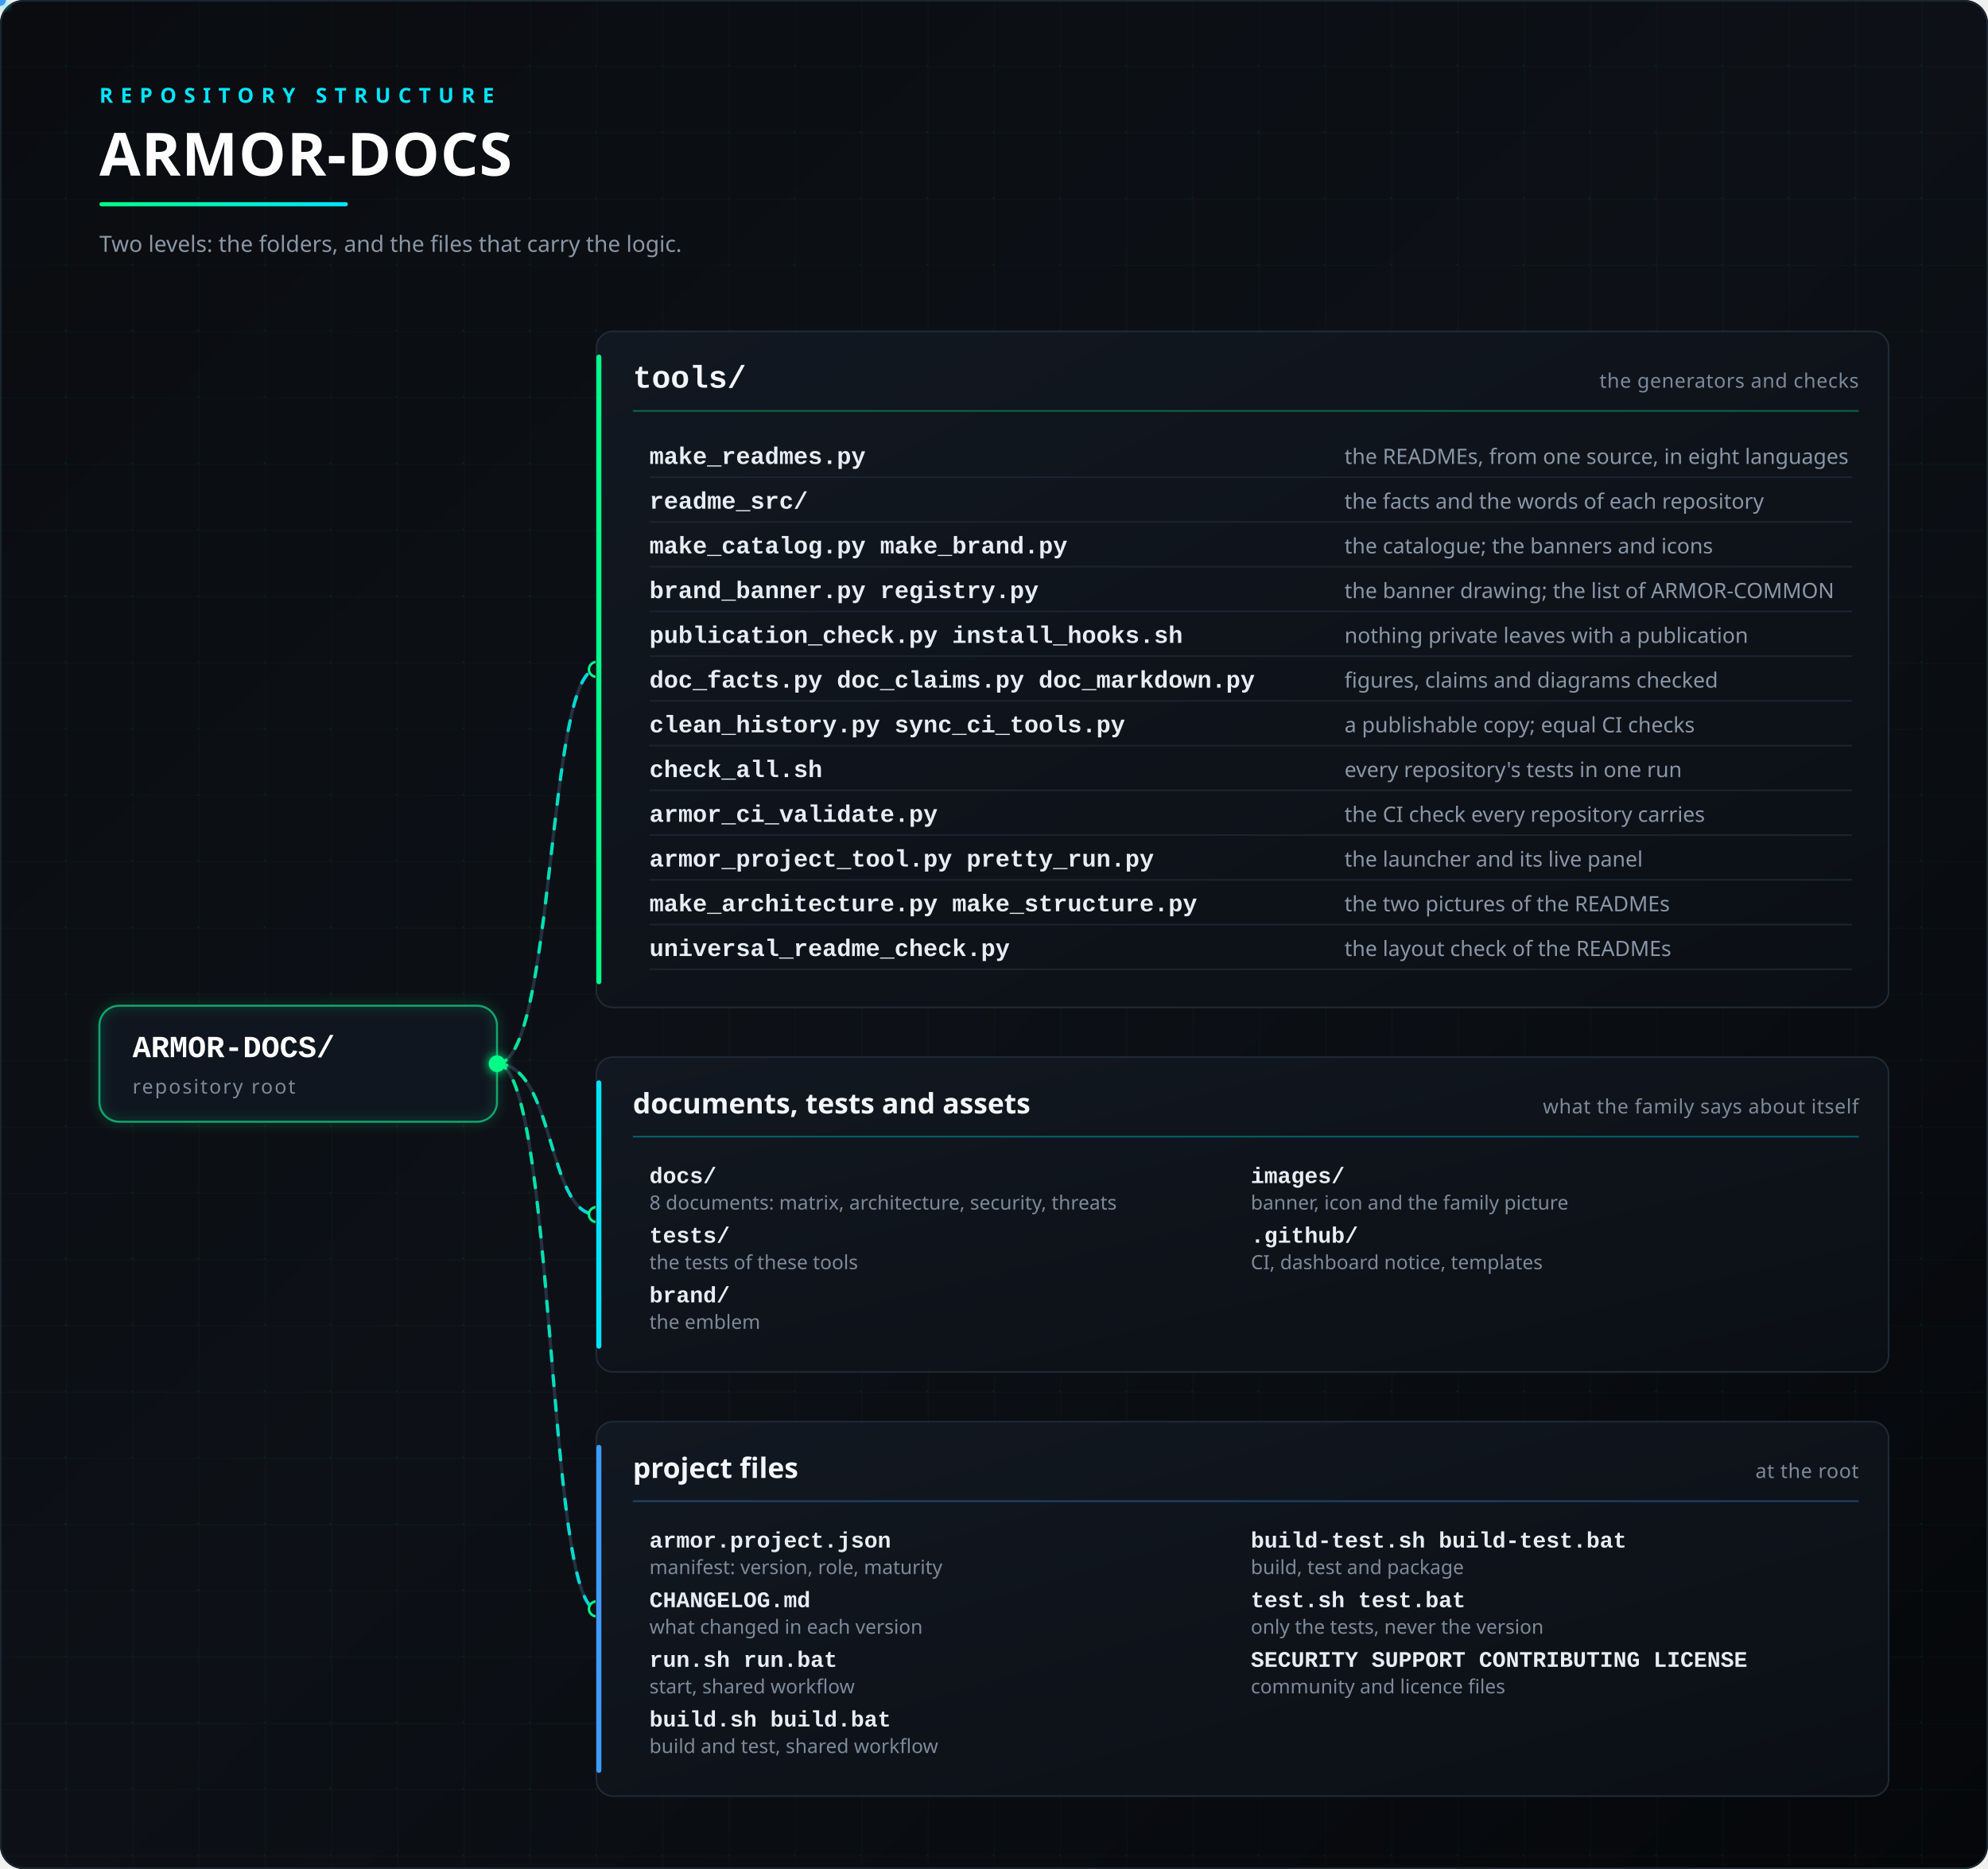
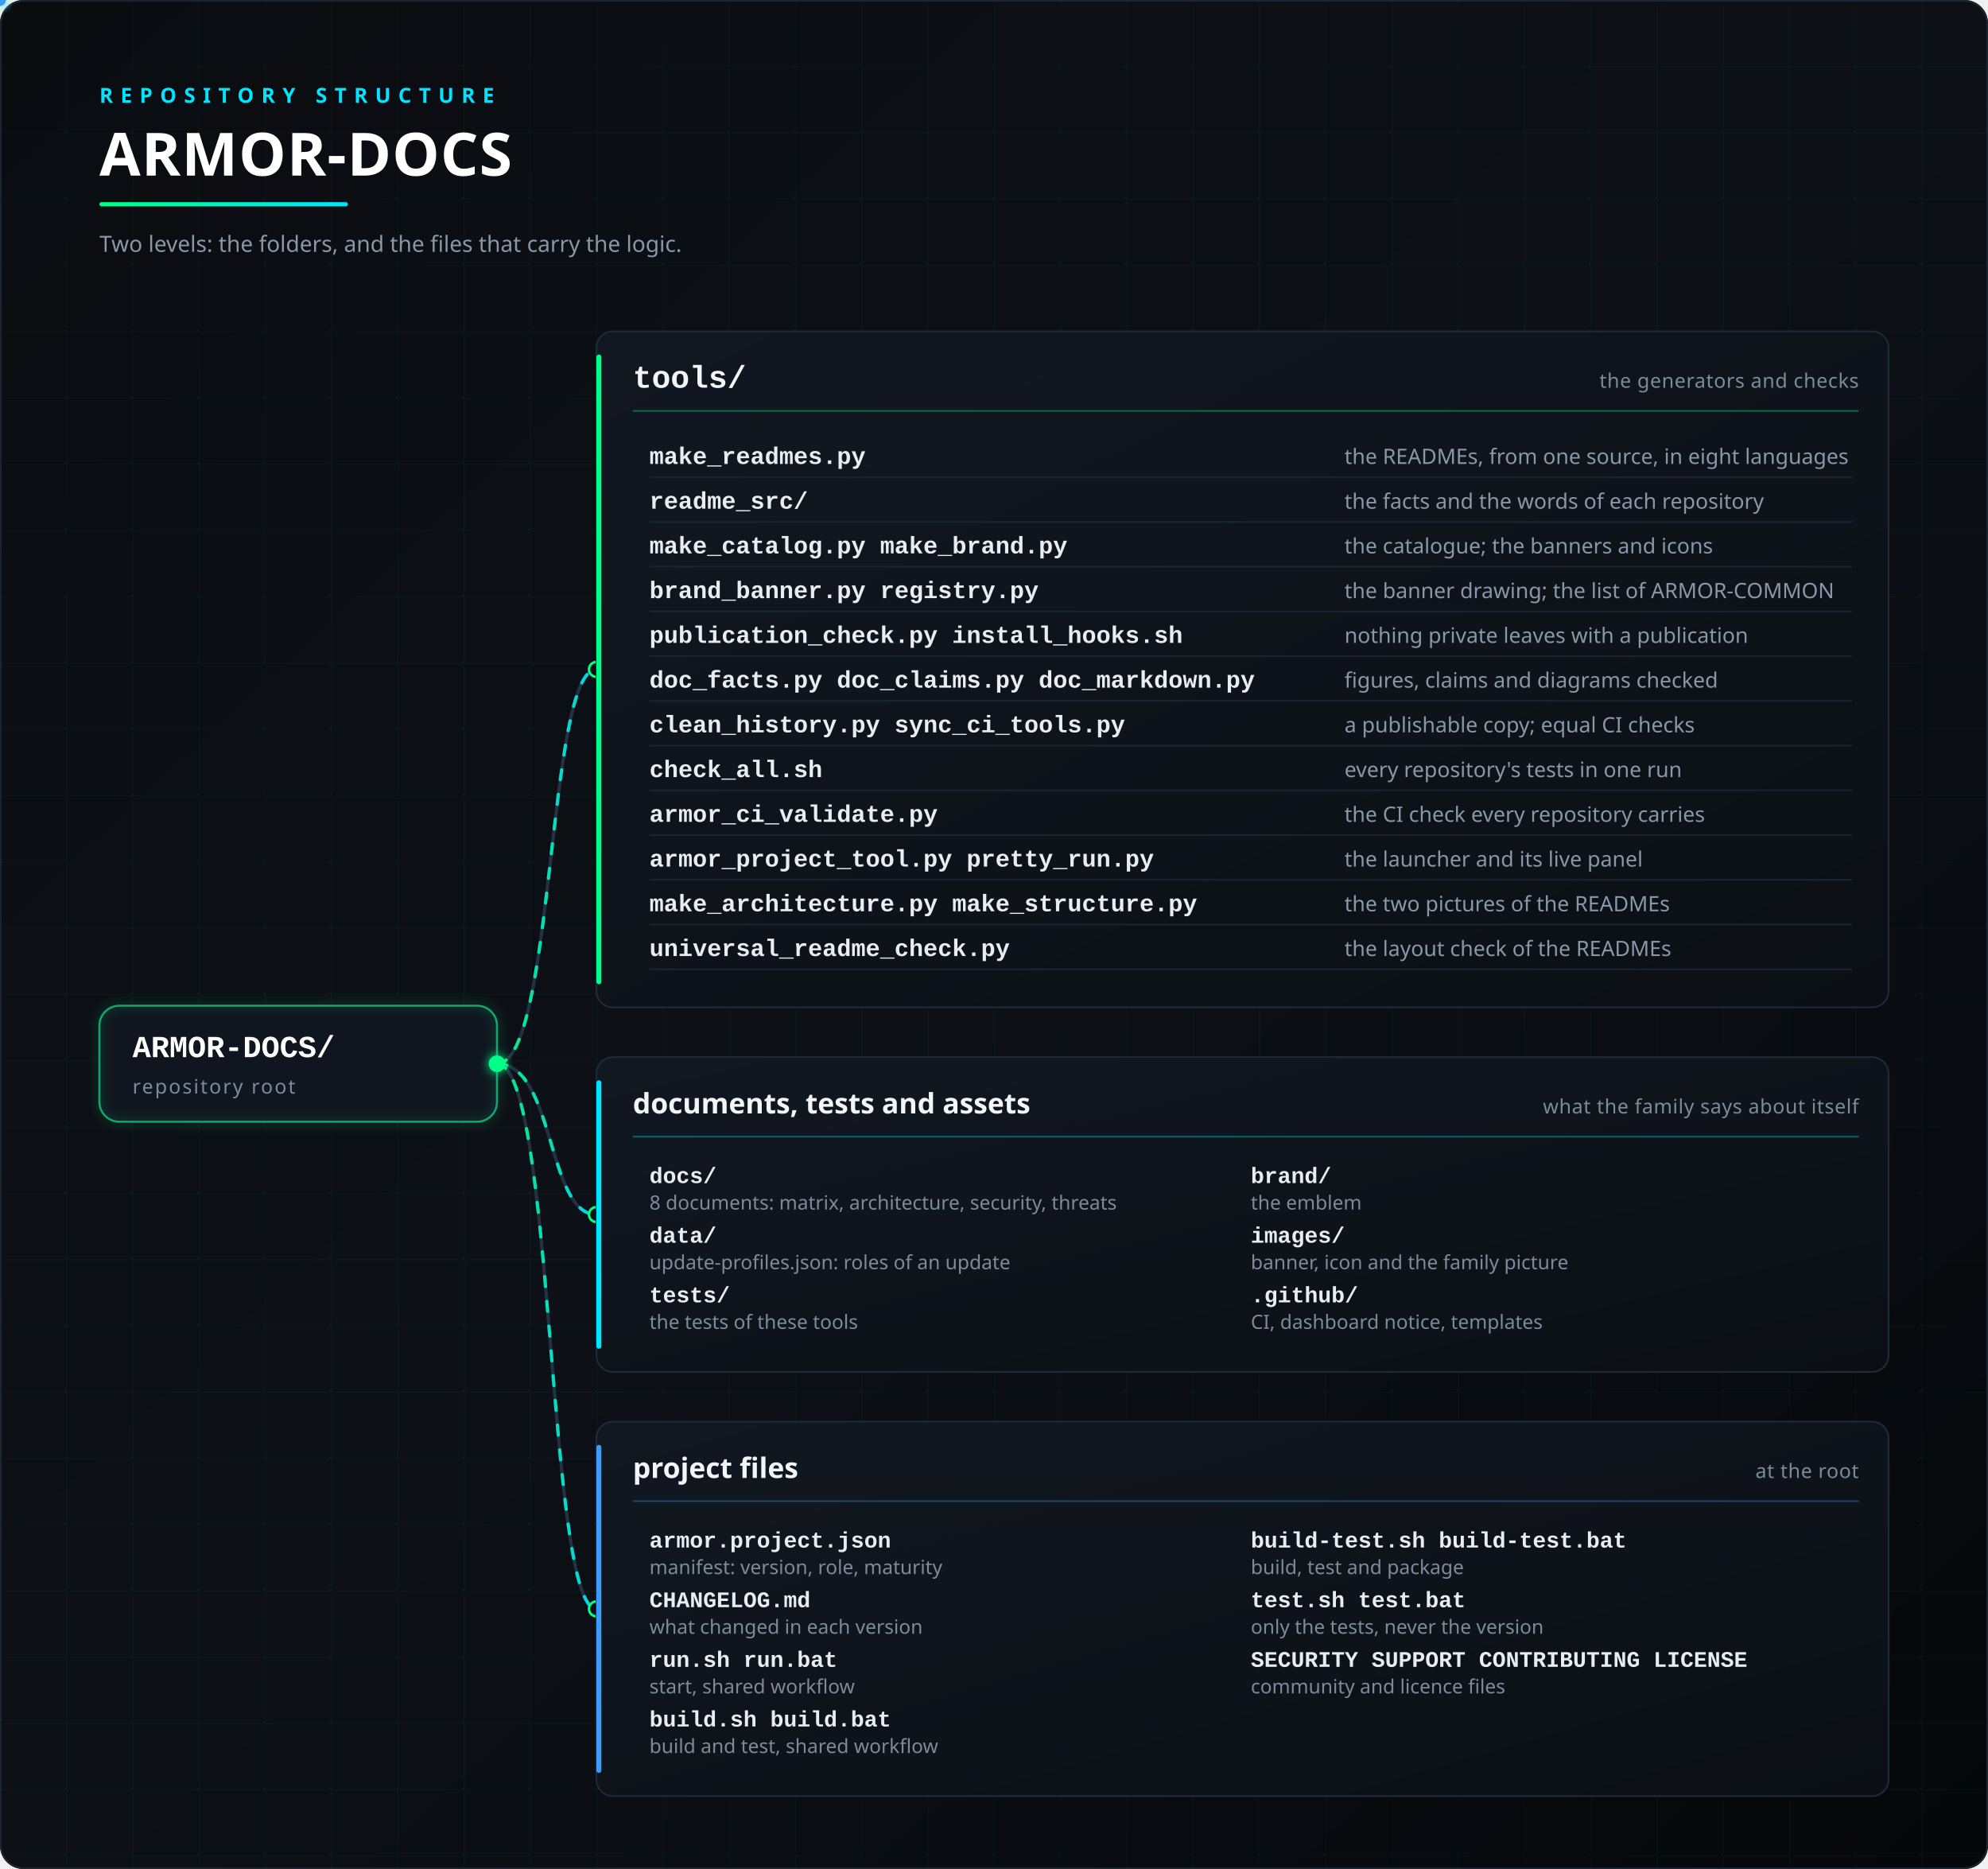
<svg xmlns="http://www.w3.org/2000/svg" viewBox="0 0 1200 1128" width="100%" role="img" aria-labelledby="t d">
  <defs>
    <linearGradient id="bg" x1="0" y1="0" x2="1" y2="1">
      <stop offset="0" stop-color="#0A0C10" />
      <stop offset="0.5" stop-color="#0D1117" />
      <stop offset="1" stop-color="#05070A" />
    </linearGradient>
    <linearGradient id="card" x1="0" y1="0" x2="1" y2="1">
      <stop offset="0" stop-color="#121821" />
      <stop offset="1" stop-color="#0B0F15" />
    </linearGradient>
    <linearGradient id="line" x1="0" y1="0" x2="1" y2="0">
      <stop offset="0" stop-color="#00FF88" />
      <stop offset="1" stop-color="#00E5FF" />
    </linearGradient>
    <filter id="glow" x="-50%" y="-50%" width="200%" height="200%">
      <feGaussianBlur stdDeviation="3" result="b" />
      <feMerge>
        <feMergeNode in="b" />
        <feMergeNode in="SourceGraphic" />
      </feMerge>
    </filter>
    <pattern id="grid" width="40" height="40" patternUnits="userSpaceOnUse">
      <path d="M40 0H0V40" fill="none" stroke="#00FF88" stroke-opacity="0.035" />
      <circle cx="40" cy="40" r="1" fill="#00FF88" fill-opacity="0.09" />
    </pattern>
  </defs>
  <rect width="1200" height="1128" rx="14" fill="url(#bg)" />
  <rect width="1200" height="1128" rx="14" fill="url(#grid)" />
  <rect x="0.5" y="0.5" width="1199" height="1127" rx="14" fill="none" stroke="#1B2530" />
  <text x="60" y="62" font-family="'Segoe UI','Noto Sans','Noto Sans CJK SC','Microsoft YaHei','Yu Gothic','Helvetica Neue',Helvetica,Arial,sans-serif" font-size="12.5" font-weight="600" fill="#00E5FF" text-anchor="start" letter-spacing="4.5">REPOSITORY STRUCTURE</text>
  <text x="60" y="106" font-family="'Segoe UI','Noto Sans','Noto Sans CJK SC','Microsoft YaHei','Yu Gothic','Helvetica Neue',Helvetica,Arial,sans-serif" font-size="36" font-weight="700" fill="#FFFFFF" text-anchor="start" letter-spacing="0.5">ARMOR-DOCS</text>
  <rect x="60" y="122" width="150" height="2.5" rx="1.25" fill="url(#line)">
    <animate attributeName="width" values="40;150;150" keyTimes="0;0.4;1" dur="3s" repeatCount="indefinite" />
  </rect>
  <text x="60" y="152" font-family="'Segoe UI','Noto Sans','Noto Sans CJK SC','Microsoft YaHei','Yu Gothic','Helvetica Neue',Helvetica,Arial,sans-serif" font-size="13.5" font-weight="400" fill="#8A97A6" text-anchor="start">Two levels: the folders, and the files that carry the logic.</text>
  <path id="c0" d="M300,642 C335,642 330,404 360,404" fill="none" stroke="#243140" stroke-width="2" />
  <path d="M300,642 C335,642 330,404 360,404" fill="none" stroke="url(#line)" stroke-width="2" stroke-linecap="round" stroke-dasharray="6 9" opacity="0.9">
    <animate attributeName="stroke-dashoffset" from="0" to="-30" dur="1.6s" repeatCount="indefinite" />
  </path>
  <circle cx="360" cy="404" r="4.5" fill="#0D1117" stroke="#00FF88" stroke-width="1.5" />
  <path id="c1" d="M300,642 C335,642 330,733 360,733" fill="none" stroke="#243140" stroke-width="2" />
  <path d="M300,642 C335,642 330,733 360,733" fill="none" stroke="url(#line)" stroke-width="2" stroke-linecap="round" stroke-dasharray="6 9" opacity="0.9">
    <animate attributeName="stroke-dashoffset" from="0" to="-30" dur="1.6s" repeatCount="indefinite" />
  </path>
  <circle cx="360" cy="733" r="4.5" fill="#0D1117" stroke="#00FF88" stroke-width="1.5" />
  <path id="c2" d="M300,642 C335,642 330,971 360,971" fill="none" stroke="#243140" stroke-width="2" />
  <path d="M300,642 C335,642 330,971 360,971" fill="none" stroke="url(#line)" stroke-width="2" stroke-linecap="round" stroke-dasharray="6 9" opacity="0.9">
    <animate attributeName="stroke-dashoffset" from="0" to="-30" dur="1.6s" repeatCount="indefinite" />
  </path>
  <circle cx="360" cy="971" r="4.5" fill="#0D1117" stroke="#00FF88" stroke-width="1.5" />
  <circle r="3.5" fill="#00FF88" filter="url(#glow)">
    <animateMotion dur="3.4s" repeatCount="indefinite">
      <mpath href="#c0" />
    </animateMotion>
  </circle>
  <circle r="3.5" fill="#00E5FF" filter="url(#glow)">
    <animateMotion dur="4.2s" repeatCount="indefinite">
      <mpath href="#c1" />
    </animateMotion>
  </circle>
  <circle r="3.5" fill="#3D9BFF" filter="url(#glow)">
    <animateMotion dur="5.0s" repeatCount="indefinite">
      <mpath href="#c2" />
    </animateMotion>
  </circle>
  <rect x="60" y="607" width="240" height="70" rx="12" fill="#0F1620" stroke="#2A3A4C" stroke-width="1.2" />
  <rect x="60" y="607" width="240" height="70" rx="12" fill="none" stroke="#00FF88" stroke-opacity="0.5" stroke-width="1.2" filter="url(#glow)">
    <animate attributeName="stroke-opacity" values="0.15;0.6;0.15" dur="3.6s" repeatCount="indefinite" />
  </rect>
  <text x="80" y="638" font-family="'JetBrains Mono','Cascadia Code','SFMono-Regular',Consolas,'Liberation Mono',monospace" font-size="18.5" font-weight="700" fill="#FFFFFF" text-anchor="start">ARMOR-DOCS/</text>
  <text x="80" y="660" font-family="'Segoe UI','Noto Sans','Noto Sans CJK SC','Microsoft YaHei','Yu Gothic','Helvetica Neue',Helvetica,Arial,sans-serif" font-size="12" font-weight="400" fill="#7D8A99" text-anchor="start" letter-spacing="1">repository root</text>
  <circle cx="300" cy="642" r="5" fill="#00FF88" filter="url(#glow)" />
  <rect x="360" y="200" width="780" height="408" rx="10" fill="url(#card)" stroke="#1E2A36" stroke-width="1" />
  <rect x="360" y="214" width="3" height="380" rx="1.5" fill="#00FF88">
    <animate attributeName="opacity" values="0.55;1;0.55" dur="4s" begin="0s" repeatCount="indefinite" />
  </rect>
  <text x="382" y="234" font-family="'JetBrains Mono','Cascadia Code','SFMono-Regular',Consolas,'Liberation Mono',monospace" font-size="19" font-weight="700" fill="#F2F6FA" text-anchor="start">tools/</text>
  <text x="1122" y="234" font-family="'Segoe UI','Noto Sans','Noto Sans CJK SC','Microsoft YaHei','Yu Gothic','Helvetica Neue',Helvetica,Arial,sans-serif" font-size="12" font-weight="400" fill="#7D8A99" text-anchor="end" letter-spacing="0.3">the generators and checks</text>
  <line x1="382" y1="248" x2="1122" y2="248" stroke="#00FF88" stroke-opacity="0.35" stroke-width="1" />
  <text x="392" y="280" font-family="'JetBrains Mono','Cascadia Code','SFMono-Regular',Consolas,'Liberation Mono',monospace" font-size="14.5" font-weight="600" fill="#E6EDF3" text-anchor="start">make_readmes.py</text>
  <text x="811.56" y="280" font-family="'Segoe UI','Noto Sans','Noto Sans CJK SC','Microsoft YaHei','Yu Gothic','Helvetica Neue',Helvetica,Arial,sans-serif" font-size="12.8" font-weight="400" fill="#8A97A6" text-anchor="start">the READMEs, from one source, in eight languages</text>
  <line x1="392" y1="288" x2="1118" y2="288" stroke="#1A2430" stroke-width="1" />
  <text x="392" y="307" font-family="'JetBrains Mono','Cascadia Code','SFMono-Regular',Consolas,'Liberation Mono',monospace" font-size="14.5" font-weight="600" fill="#E6EDF3" text-anchor="start">readme_src/</text>
  <text x="811.56" y="307" font-family="'Segoe UI','Noto Sans','Noto Sans CJK SC','Microsoft YaHei','Yu Gothic','Helvetica Neue',Helvetica,Arial,sans-serif" font-size="12.8" font-weight="400" fill="#8A97A6" text-anchor="start">the facts and the words of each repository</text>
  <line x1="392" y1="315" x2="1118" y2="315" stroke="#1A2430" stroke-width="1" />
  <text x="392" y="334" font-family="'JetBrains Mono','Cascadia Code','SFMono-Regular',Consolas,'Liberation Mono',monospace" font-size="14.5" font-weight="600" fill="#E6EDF3" text-anchor="start">make_catalog.py  make_brand.py</text>
  <text x="811.56" y="334" font-family="'Segoe UI','Noto Sans','Noto Sans CJK SC','Microsoft YaHei','Yu Gothic','Helvetica Neue',Helvetica,Arial,sans-serif" font-size="12.8" font-weight="400" fill="#8A97A6" text-anchor="start">the catalogue; the banners and icons</text>
  <line x1="392" y1="342" x2="1118" y2="342" stroke="#1A2430" stroke-width="1" />
  <text x="392" y="361" font-family="'JetBrains Mono','Cascadia Code','SFMono-Regular',Consolas,'Liberation Mono',monospace" font-size="14.5" font-weight="600" fill="#E6EDF3" text-anchor="start">brand_banner.py  registry.py</text>
  <text x="811.56" y="361" font-family="'Segoe UI','Noto Sans','Noto Sans CJK SC','Microsoft YaHei','Yu Gothic','Helvetica Neue',Helvetica,Arial,sans-serif" font-size="12.8" font-weight="400" fill="#8A97A6" text-anchor="start">the banner drawing; the list of ARMOR-COMMON</text>
  <line x1="392" y1="369" x2="1118" y2="369" stroke="#1A2430" stroke-width="1" />
  <text x="392" y="388" font-family="'JetBrains Mono','Cascadia Code','SFMono-Regular',Consolas,'Liberation Mono',monospace" font-size="14.5" font-weight="600" fill="#E6EDF3" text-anchor="start">publication_check.py  install_hooks.sh</text>
  <text x="811.56" y="388" font-family="'Segoe UI','Noto Sans','Noto Sans CJK SC','Microsoft YaHei','Yu Gothic','Helvetica Neue',Helvetica,Arial,sans-serif" font-size="12.8" font-weight="400" fill="#8A97A6" text-anchor="start">nothing private leaves with a publication</text>
  <line x1="392" y1="396" x2="1118" y2="396" stroke="#1A2430" stroke-width="1" />
  <text x="392" y="415" font-family="'JetBrains Mono','Cascadia Code','SFMono-Regular',Consolas,'Liberation Mono',monospace" font-size="14.5" font-weight="600" fill="#E6EDF3" text-anchor="start">doc_facts.py  doc_claims.py  doc_markdown.py</text>
  <text x="811.56" y="415" font-family="'Segoe UI','Noto Sans','Noto Sans CJK SC','Microsoft YaHei','Yu Gothic','Helvetica Neue',Helvetica,Arial,sans-serif" font-size="12.8" font-weight="400" fill="#8A97A6" text-anchor="start">figures, claims and diagrams checked</text>
  <line x1="392" y1="423" x2="1118" y2="423" stroke="#1A2430" stroke-width="1" />
  <text x="392" y="442" font-family="'JetBrains Mono','Cascadia Code','SFMono-Regular',Consolas,'Liberation Mono',monospace" font-size="14.5" font-weight="600" fill="#E6EDF3" text-anchor="start">clean_history.py  sync_ci_tools.py</text>
  <text x="811.56" y="442" font-family="'Segoe UI','Noto Sans','Noto Sans CJK SC','Microsoft YaHei','Yu Gothic','Helvetica Neue',Helvetica,Arial,sans-serif" font-size="12.8" font-weight="400" fill="#8A97A6" text-anchor="start">a publishable copy; equal CI checks</text>
  <line x1="392" y1="450" x2="1118" y2="450" stroke="#1A2430" stroke-width="1" />
  <text x="392" y="469" font-family="'JetBrains Mono','Cascadia Code','SFMono-Regular',Consolas,'Liberation Mono',monospace" font-size="14.5" font-weight="600" fill="#E6EDF3" text-anchor="start">check_all.sh</text>
  <text x="811.56" y="469" font-family="'Segoe UI','Noto Sans','Noto Sans CJK SC','Microsoft YaHei','Yu Gothic','Helvetica Neue',Helvetica,Arial,sans-serif" font-size="12.8" font-weight="400" fill="#8A97A6" text-anchor="start">every repository's tests in one run</text>
  <line x1="392" y1="477" x2="1118" y2="477" stroke="#1A2430" stroke-width="1" />
  <text x="392" y="496" font-family="'JetBrains Mono','Cascadia Code','SFMono-Regular',Consolas,'Liberation Mono',monospace" font-size="14.5" font-weight="600" fill="#E6EDF3" text-anchor="start">armor_ci_validate.py</text>
  <text x="811.56" y="496" font-family="'Segoe UI','Noto Sans','Noto Sans CJK SC','Microsoft YaHei','Yu Gothic','Helvetica Neue',Helvetica,Arial,sans-serif" font-size="12.8" font-weight="400" fill="#8A97A6" text-anchor="start">the CI check every repository carries</text>
  <line x1="392" y1="504" x2="1118" y2="504" stroke="#1A2430" stroke-width="1" />
  <text x="392" y="523" font-family="'JetBrains Mono','Cascadia Code','SFMono-Regular',Consolas,'Liberation Mono',monospace" font-size="14.5" font-weight="600" fill="#E6EDF3" text-anchor="start">armor_project_tool.py  pretty_run.py</text>
  <text x="811.56" y="523" font-family="'Segoe UI','Noto Sans','Noto Sans CJK SC','Microsoft YaHei','Yu Gothic','Helvetica Neue',Helvetica,Arial,sans-serif" font-size="12.8" font-weight="400" fill="#8A97A6" text-anchor="start">the launcher and its live panel</text>
  <line x1="392" y1="531" x2="1118" y2="531" stroke="#1A2430" stroke-width="1" />
  <text x="392" y="550" font-family="'JetBrains Mono','Cascadia Code','SFMono-Regular',Consolas,'Liberation Mono',monospace" font-size="14.5" font-weight="600" fill="#E6EDF3" text-anchor="start">make_architecture.py  make_structure.py</text>
  <text x="811.56" y="550" font-family="'Segoe UI','Noto Sans','Noto Sans CJK SC','Microsoft YaHei','Yu Gothic','Helvetica Neue',Helvetica,Arial,sans-serif" font-size="12.8" font-weight="400" fill="#8A97A6" text-anchor="start">the two pictures of the READMEs</text>
  <line x1="392" y1="558" x2="1118" y2="558" stroke="#1A2430" stroke-width="1" />
  <text x="392" y="577" font-family="'JetBrains Mono','Cascadia Code','SFMono-Regular',Consolas,'Liberation Mono',monospace" font-size="14.5" font-weight="600" fill="#E6EDF3" text-anchor="start">universal_readme_check.py</text>
  <text x="811.56" y="577" font-family="'Segoe UI','Noto Sans','Noto Sans CJK SC','Microsoft YaHei','Yu Gothic','Helvetica Neue',Helvetica,Arial,sans-serif" font-size="12.8" font-weight="400" fill="#8A97A6" text-anchor="start">the layout check of the READMEs</text>
  <line x1="392" y1="585" x2="1118" y2="585" stroke="#1A2430" stroke-width="1" />
  <rect x="360" y="638" width="780" height="190" rx="10" fill="url(#card)" stroke="#1E2A36" stroke-width="1" />
  <rect x="360" y="652" width="3" height="162" rx="1.5" fill="#00E5FF">
    <animate attributeName="opacity" values="0.55;1;0.55" dur="4s" begin="0.6s" repeatCount="indefinite" />
  </rect>
  <text x="382" y="672" font-family="'Segoe UI','Noto Sans','Noto Sans CJK SC','Microsoft YaHei','Yu Gothic','Helvetica Neue',Helvetica,Arial,sans-serif" font-size="17" font-weight="700" fill="#F2F6FA" text-anchor="start">documents, tests and assets</text>
  <text x="1122" y="672" font-family="'Segoe UI','Noto Sans','Noto Sans CJK SC','Microsoft YaHei','Yu Gothic','Helvetica Neue',Helvetica,Arial,sans-serif" font-size="12" font-weight="400" fill="#7D8A99" text-anchor="end" letter-spacing="0.3">what the family says about itself</text>
  <line x1="382" y1="686" x2="1122" y2="686" stroke="#00E5FF" stroke-opacity="0.35" stroke-width="1" />
  <text x="392" y="714" font-family="'JetBrains Mono','Cascadia Code','SFMono-Regular',Consolas,'Liberation Mono',monospace" font-size="13.5" font-weight="600" fill="#E6EDF3" text-anchor="start">docs/</text>
  <text x="392" y="730" font-family="'Segoe UI','Noto Sans','Noto Sans CJK SC','Microsoft YaHei','Yu Gothic','Helvetica Neue',Helvetica,Arial,sans-serif" font-size="11.8" font-weight="400" fill="#7D8A99" text-anchor="start">8 documents: matrix, architecture, security, threats</text>
-   <text x="392" y="750" font-family="'JetBrains Mono','Cascadia Code','SFMono-Regular',Consolas,'Liberation Mono',monospace" font-size="13.5" font-weight="600" fill="#E6EDF3" text-anchor="start">tests/</text>
-   <text x="392" y="766" font-family="'Segoe UI','Noto Sans','Noto Sans CJK SC','Microsoft YaHei','Yu Gothic','Helvetica Neue',Helvetica,Arial,sans-serif" font-size="11.8" font-weight="400" fill="#7D8A99" text-anchor="start">the tests of these tools</text>
-   <text x="392" y="786" font-family="'JetBrains Mono','Cascadia Code','SFMono-Regular',Consolas,'Liberation Mono',monospace" font-size="13.5" font-weight="600" fill="#E6EDF3" text-anchor="start">brand/</text>
-   <text x="392" y="802" font-family="'Segoe UI','Noto Sans','Noto Sans CJK SC','Microsoft YaHei','Yu Gothic','Helvetica Neue',Helvetica,Arial,sans-serif" font-size="11.8" font-weight="400" fill="#7D8A99" text-anchor="start">the emblem</text>
-   <text x="755" y="714" font-family="'JetBrains Mono','Cascadia Code','SFMono-Regular',Consolas,'Liberation Mono',monospace" font-size="13.5" font-weight="600" fill="#E6EDF3" text-anchor="start">images/</text>
-   <text x="755" y="730" font-family="'Segoe UI','Noto Sans','Noto Sans CJK SC','Microsoft YaHei','Yu Gothic','Helvetica Neue',Helvetica,Arial,sans-serif" font-size="11.8" font-weight="400" fill="#7D8A99" text-anchor="start">banner, icon and the family picture</text>
-   <text x="755" y="750" font-family="'JetBrains Mono','Cascadia Code','SFMono-Regular',Consolas,'Liberation Mono',monospace" font-size="13.5" font-weight="600" fill="#E6EDF3" text-anchor="start">.github/</text>
-   <text x="755" y="766" font-family="'Segoe UI','Noto Sans','Noto Sans CJK SC','Microsoft YaHei','Yu Gothic','Helvetica Neue',Helvetica,Arial,sans-serif" font-size="11.8" font-weight="400" fill="#7D8A99" text-anchor="start">CI, dashboard notice, templates</text>
+   <text x="392" y="750" font-family="'JetBrains Mono','Cascadia Code','SFMono-Regular',Consolas,'Liberation Mono',monospace" font-size="13.5" font-weight="600" fill="#E6EDF3" text-anchor="start">data/</text>
+   <text x="392" y="766" font-family="'Segoe UI','Noto Sans','Noto Sans CJK SC','Microsoft YaHei','Yu Gothic','Helvetica Neue',Helvetica,Arial,sans-serif" font-size="11.8" font-weight="400" fill="#7D8A99" text-anchor="start">update-profiles.json: roles of an update</text>
+   <text x="392" y="786" font-family="'JetBrains Mono','Cascadia Code','SFMono-Regular',Consolas,'Liberation Mono',monospace" font-size="13.5" font-weight="600" fill="#E6EDF3" text-anchor="start">tests/</text>
+   <text x="392" y="802" font-family="'Segoe UI','Noto Sans','Noto Sans CJK SC','Microsoft YaHei','Yu Gothic','Helvetica Neue',Helvetica,Arial,sans-serif" font-size="11.8" font-weight="400" fill="#7D8A99" text-anchor="start">the tests of these tools</text>
+   <text x="755" y="714" font-family="'JetBrains Mono','Cascadia Code','SFMono-Regular',Consolas,'Liberation Mono',monospace" font-size="13.5" font-weight="600" fill="#E6EDF3" text-anchor="start">brand/</text>
+   <text x="755" y="730" font-family="'Segoe UI','Noto Sans','Noto Sans CJK SC','Microsoft YaHei','Yu Gothic','Helvetica Neue',Helvetica,Arial,sans-serif" font-size="11.8" font-weight="400" fill="#7D8A99" text-anchor="start">the emblem</text>
+   <text x="755" y="750" font-family="'JetBrains Mono','Cascadia Code','SFMono-Regular',Consolas,'Liberation Mono',monospace" font-size="13.5" font-weight="600" fill="#E6EDF3" text-anchor="start">images/</text>
+   <text x="755" y="766" font-family="'Segoe UI','Noto Sans','Noto Sans CJK SC','Microsoft YaHei','Yu Gothic','Helvetica Neue',Helvetica,Arial,sans-serif" font-size="11.8" font-weight="400" fill="#7D8A99" text-anchor="start">banner, icon and the family picture</text>
+   <text x="755" y="786" font-family="'JetBrains Mono','Cascadia Code','SFMono-Regular',Consolas,'Liberation Mono',monospace" font-size="13.5" font-weight="600" fill="#E6EDF3" text-anchor="start">.github/</text>
+   <text x="755" y="802" font-family="'Segoe UI','Noto Sans','Noto Sans CJK SC','Microsoft YaHei','Yu Gothic','Helvetica Neue',Helvetica,Arial,sans-serif" font-size="11.8" font-weight="400" fill="#7D8A99" text-anchor="start">CI, dashboard notice, templates</text>
  <rect x="360" y="858" width="780" height="226" rx="10" fill="url(#card)" stroke="#1E2A36" stroke-width="1" />
  <rect x="360" y="872" width="3" height="198" rx="1.5" fill="#3D9BFF">
    <animate attributeName="opacity" values="0.55;1;0.55" dur="4s" begin="1.2s" repeatCount="indefinite" />
  </rect>
  <text x="382" y="892" font-family="'Segoe UI','Noto Sans','Noto Sans CJK SC','Microsoft YaHei','Yu Gothic','Helvetica Neue',Helvetica,Arial,sans-serif" font-size="17" font-weight="700" fill="#F2F6FA" text-anchor="start">project files</text>
  <text x="1122" y="892" font-family="'Segoe UI','Noto Sans','Noto Sans CJK SC','Microsoft YaHei','Yu Gothic','Helvetica Neue',Helvetica,Arial,sans-serif" font-size="12" font-weight="400" fill="#7D8A99" text-anchor="end" letter-spacing="0.3">at the root</text>
  <line x1="382" y1="906" x2="1122" y2="906" stroke="#3D9BFF" stroke-opacity="0.35" stroke-width="1" />
  <text x="392" y="934" font-family="'JetBrains Mono','Cascadia Code','SFMono-Regular',Consolas,'Liberation Mono',monospace" font-size="13.5" font-weight="600" fill="#E6EDF3" text-anchor="start">armor.project.json</text>
  <text x="392" y="950" font-family="'Segoe UI','Noto Sans','Noto Sans CJK SC','Microsoft YaHei','Yu Gothic','Helvetica Neue',Helvetica,Arial,sans-serif" font-size="11.8" font-weight="400" fill="#7D8A99" text-anchor="start">manifest: version, role, maturity</text>
  <text x="392" y="970" font-family="'JetBrains Mono','Cascadia Code','SFMono-Regular',Consolas,'Liberation Mono',monospace" font-size="13.5" font-weight="600" fill="#E6EDF3" text-anchor="start">CHANGELOG.md</text>
  <text x="392" y="986" font-family="'Segoe UI','Noto Sans','Noto Sans CJK SC','Microsoft YaHei','Yu Gothic','Helvetica Neue',Helvetica,Arial,sans-serif" font-size="11.8" font-weight="400" fill="#7D8A99" text-anchor="start">what changed in each version</text>
  <text x="392" y="1006" font-family="'JetBrains Mono','Cascadia Code','SFMono-Regular',Consolas,'Liberation Mono',monospace" font-size="13.5" font-weight="600" fill="#E6EDF3" text-anchor="start">run.sh  run.bat</text>
  <text x="392" y="1022" font-family="'Segoe UI','Noto Sans','Noto Sans CJK SC','Microsoft YaHei','Yu Gothic','Helvetica Neue',Helvetica,Arial,sans-serif" font-size="11.8" font-weight="400" fill="#7D8A99" text-anchor="start">start, shared workflow</text>
  <text x="392" y="1042" font-family="'JetBrains Mono','Cascadia Code','SFMono-Regular',Consolas,'Liberation Mono',monospace" font-size="13.5" font-weight="600" fill="#E6EDF3" text-anchor="start">build.sh  build.bat</text>
  <text x="392" y="1058" font-family="'Segoe UI','Noto Sans','Noto Sans CJK SC','Microsoft YaHei','Yu Gothic','Helvetica Neue',Helvetica,Arial,sans-serif" font-size="11.8" font-weight="400" fill="#7D8A99" text-anchor="start">build and test, shared workflow</text>
  <text x="755" y="934" font-family="'JetBrains Mono','Cascadia Code','SFMono-Regular',Consolas,'Liberation Mono',monospace" font-size="13.5" font-weight="600" fill="#E6EDF3" text-anchor="start">build-test.sh  build-test.bat</text>
  <text x="755" y="950" font-family="'Segoe UI','Noto Sans','Noto Sans CJK SC','Microsoft YaHei','Yu Gothic','Helvetica Neue',Helvetica,Arial,sans-serif" font-size="11.8" font-weight="400" fill="#7D8A99" text-anchor="start">build, test and package</text>
  <text x="755" y="970" font-family="'JetBrains Mono','Cascadia Code','SFMono-Regular',Consolas,'Liberation Mono',monospace" font-size="13.5" font-weight="600" fill="#E6EDF3" text-anchor="start">test.sh  test.bat</text>
  <text x="755" y="986" font-family="'Segoe UI','Noto Sans','Noto Sans CJK SC','Microsoft YaHei','Yu Gothic','Helvetica Neue',Helvetica,Arial,sans-serif" font-size="11.8" font-weight="400" fill="#7D8A99" text-anchor="start">only the tests, never the version</text>
  <text x="755" y="1006" font-family="'JetBrains Mono','Cascadia Code','SFMono-Regular',Consolas,'Liberation Mono',monospace" font-size="13.5" font-weight="600" fill="#E6EDF3" text-anchor="start">SECURITY  SUPPORT  CONTRIBUTING  LICENSE</text>
  <text x="755" y="1022" font-family="'Segoe UI','Noto Sans','Noto Sans CJK SC','Microsoft YaHei','Yu Gothic','Helvetica Neue',Helvetica,Arial,sans-serif" font-size="11.8" font-weight="400" fill="#7D8A99" text-anchor="start">community and licence files</text>
</svg>
